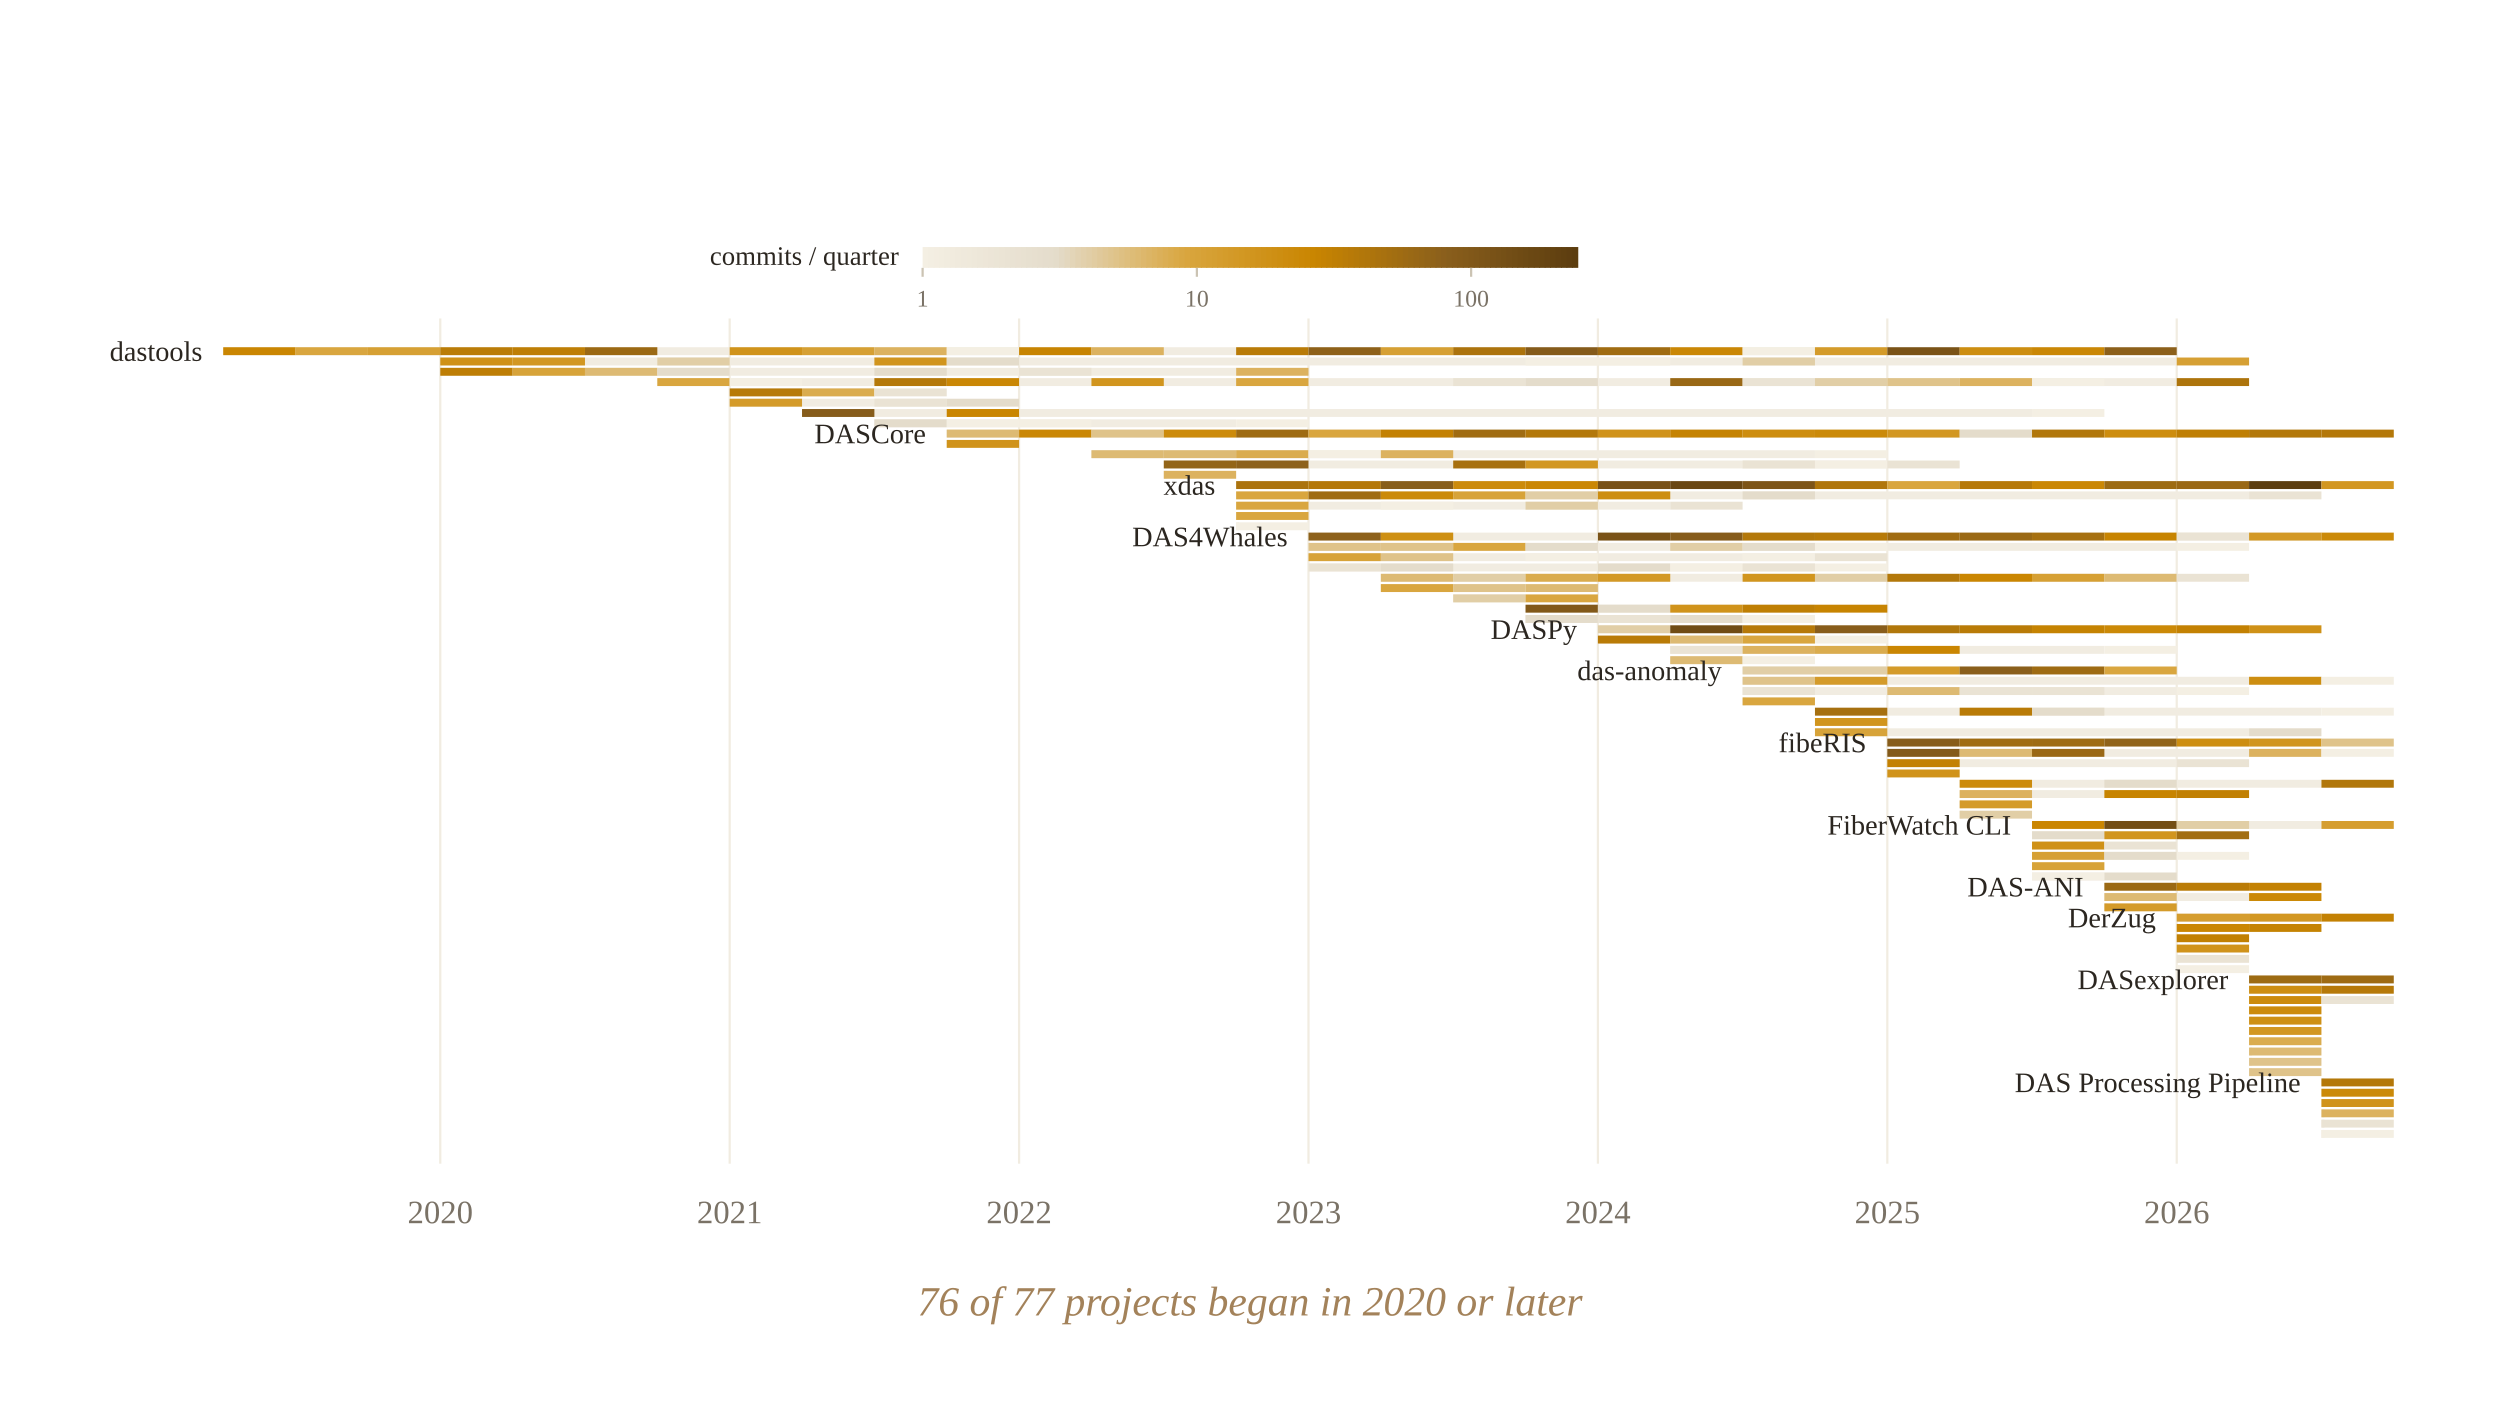
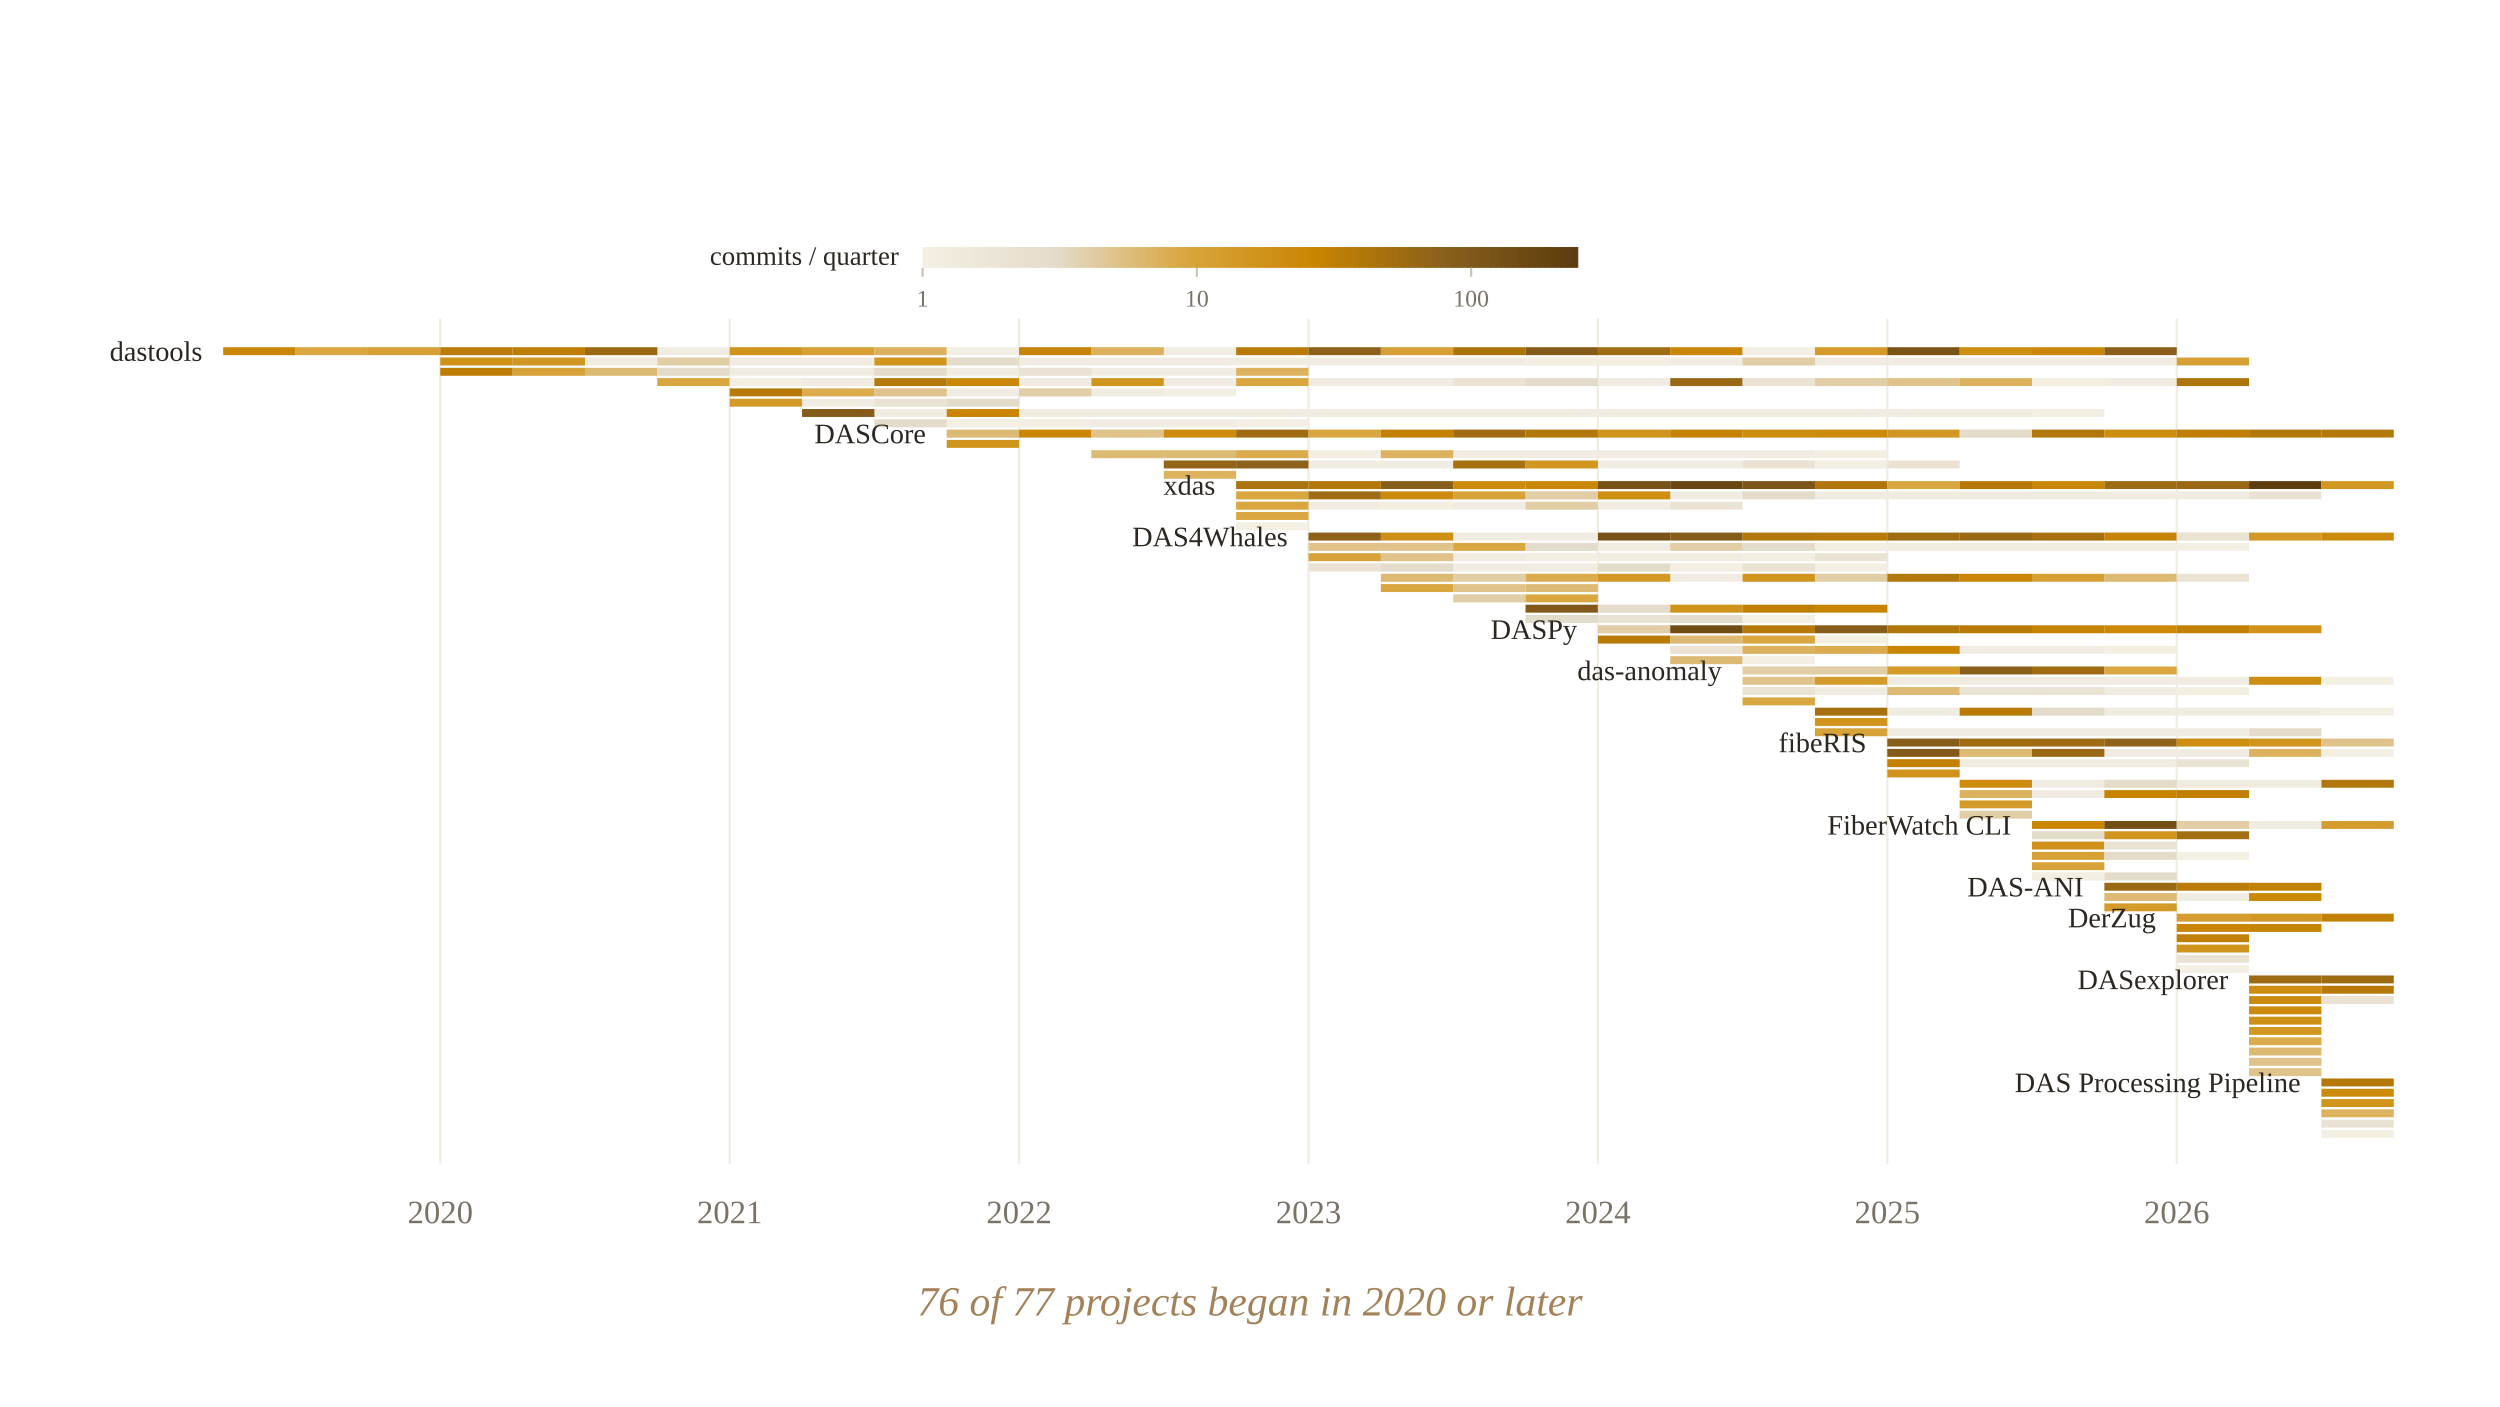
<svg xmlns="http://www.w3.org/2000/svg" version="1.1" width="1680" height="945" viewBox="0 0 1680 945">
  <g font-family="Georgia, 'Times New Roman', serif" text-anchor="middle">
    <rect x="620" y="166" width="4.267" height="14" fill="#f4efe3" />
    <rect x="623.667" y="166" width="4.267" height="14" fill="#f3eee2" />
    <rect x="627.333" y="166" width="4.267" height="14" fill="#f3ede1" />
    <rect x="631" y="166" width="4.267" height="14" fill="#f2ede0" />
    <rect x="634.667" y="166" width="4.267" height="14" fill="#f1ecdf" />
    <rect x="638.333" y="166" width="4.267" height="14" fill="#f1ebde" />
    <rect x="642" y="166" width="4.267" height="14" fill="#f0eadd" />
    <rect x="645.667" y="166" width="4.267" height="14" fill="#efe9dc" />
    <rect x="649.333" y="166" width="4.267" height="14" fill="#efe9db" />
    <rect x="653" y="166" width="4.267" height="14" fill="#eee8da" />
    <rect x="656.667" y="166" width="4.267" height="14" fill="#ede7d9" />
    <rect x="660.333" y="166" width="4.267" height="14" fill="#ede6d8" />
    <rect x="664" y="166" width="4.267" height="14" fill="#ece5d7" />
    <rect x="667.667" y="166" width="4.267" height="14" fill="#ebe5d6" />
    <rect x="671.333" y="166" width="4.267" height="14" fill="#ebe4d5" />
    <rect x="675" y="166" width="4.267" height="14" fill="#eae3d4" />
    <rect x="678.667" y="166" width="4.267" height="14" fill="#e9e2d3" />
    <rect x="682.333" y="166" width="4.267" height="14" fill="#e9e1d2" />
    <rect x="686" y="166" width="4.267" height="14" fill="#e8e1d1" />
    <rect x="689.667" y="166" width="4.267" height="14" fill="#e7e0d0" />
    <rect x="693.333" y="166" width="4.267" height="14" fill="#e7dfcf" />
    <rect x="697" y="166" width="4.267" height="14" fill="#e6dece" />
    <rect x="700.667" y="166" width="4.267" height="14" fill="#e5ddcd" />
    <rect x="704.333" y="166" width="4.267" height="14" fill="#e5ddcc" />
    <rect x="708" y="166" width="4.267" height="14" fill="#e4dcca" />
    <rect x="711.667" y="166" width="4.267" height="14" fill="#e3d9c4" />
    <rect x="715.333" y="166" width="4.267" height="14" fill="#e3d7be" />
    <rect x="719" y="166" width="4.267" height="14" fill="#e3d5b8" />
    <rect x="722.667" y="166" width="4.267" height="14" fill="#e2d2b2" />
    <rect x="726.333" y="166" width="4.267" height="14" fill="#e2d0ac" />
    <rect x="730" y="166" width="4.267" height="14" fill="#e1cea7" />
    <rect x="733.667" y="166" width="4.267" height="14" fill="#e1cca1" />
    <rect x="737.333" y="166" width="4.267" height="14" fill="#e0c99b" />
    <rect x="741" y="166" width="4.267" height="14" fill="#e0c795" />
    <rect x="744.667" y="166" width="4.267" height="14" fill="#dfc58f" />
    <rect x="748.333" y="166" width="4.267" height="14" fill="#dfc389" />
    <rect x="752" y="166" width="4.267" height="14" fill="#dec083" />
    <rect x="755.667" y="166" width="4.267" height="14" fill="#debe7d" />
    <rect x="759.333" y="166" width="4.267" height="14" fill="#ddbc77" />
    <rect x="763" y="166" width="4.267" height="14" fill="#ddba72" />
    <rect x="766.667" y="166" width="4.267" height="14" fill="#ddb76c" />
    <rect x="770.333" y="166" width="4.267" height="14" fill="#dcb566" />
    <rect x="774" y="166" width="4.267" height="14" fill="#dcb360" />
    <rect x="777.667" y="166" width="4.267" height="14" fill="#dbb05a" />
    <rect x="781.333" y="166" width="4.267" height="14" fill="#dbae54" />
    <rect x="785" y="166" width="4.267" height="14" fill="#daac4e" />
    <rect x="788.667" y="166" width="4.267" height="14" fill="#daaa48" />
    <rect x="792.333" y="166" width="4.267" height="14" fill="#d9a743" />
    <rect x="796" y="166" width="4.267" height="14" fill="#d9a53e" />
    <rect x="799.667" y="166" width="4.267" height="14" fill="#d8a43b" />
    <rect x="803.333" y="166" width="4.267" height="14" fill="#d7a339" />
    <rect x="807" y="166" width="4.267" height="14" fill="#d7a136" />
    <rect x="810.667" y="166" width="4.267" height="14" fill="#d6a033" />
    <rect x="814.333" y="166" width="4.267" height="14" fill="#d59f31" />
    <rect x="818" y="166" width="4.267" height="14" fill="#d59d2e" />
    <rect x="821.667" y="166" width="4.267" height="14" fill="#d49c2b" />
    <rect x="825.333" y="166" width="4.267" height="14" fill="#d39a29" />
    <rect x="829" y="166" width="4.267" height="14" fill="#d39926" />
    <rect x="832.667" y="166" width="4.267" height="14" fill="#d29823" />
    <rect x="836.333" y="166" width="4.267" height="14" fill="#d19621" />
    <rect x="840" y="166" width="4.267" height="14" fill="#d1951e" />
    <rect x="843.667" y="166" width="4.267" height="14" fill="#d0931c" />
    <rect x="847.333" y="166" width="4.267" height="14" fill="#cf9219" />
    <rect x="851" y="166" width="4.267" height="14" fill="#cf9116" />
    <rect x="854.667" y="166" width="4.267" height="14" fill="#ce8f14" />
    <rect x="858.333" y="166" width="4.267" height="14" fill="#cd8e11" />
    <rect x="862" y="166" width="4.267" height="14" fill="#cd8c0e" />
    <rect x="865.667" y="166" width="4.267" height="14" fill="#cc8b0c" />
    <rect x="869.333" y="166" width="4.267" height="14" fill="#cb8a09" />
    <rect x="873" y="166" width="4.267" height="14" fill="#cb8806" />
    <rect x="876.667" y="166" width="4.267" height="14" fill="#ca8704" />
    <rect x="880.333" y="166" width="4.267" height="14" fill="#c98601" />
    <rect x="884" y="166" width="4.267" height="14" fill="#c78401" />
    <rect x="887.667" y="166" width="4.267" height="14" fill="#c58202" />
    <rect x="891.333" y="166" width="4.267" height="14" fill="#c28103" />
    <rect x="895" y="166" width="4.267" height="14" fill="#bf7f04" />
    <rect x="898.667" y="166" width="4.267" height="14" fill="#bd7e05" />
    <rect x="902.333" y="166" width="4.267" height="14" fill="#ba7c07" />
    <rect x="906" y="166" width="4.267" height="14" fill="#b87a08" />
    <rect x="909.667" y="166" width="4.267" height="14" fill="#b57909" />
    <rect x="913.333" y="166" width="4.267" height="14" fill="#b2770a" />
    <rect x="917" y="166" width="4.267" height="14" fill="#b0760b" />
    <rect x="920.667" y="166" width="4.267" height="14" fill="#ad740c" />
    <rect x="924.333" y="166" width="4.267" height="14" fill="#aa720e" />
    <rect x="928" y="166" width="4.267" height="14" fill="#a8710f" />
    <rect x="931.667" y="166" width="4.267" height="14" fill="#a56f10" />
    <rect x="935.333" y="166" width="4.267" height="14" fill="#a26e11" />
    <rect x="939" y="166" width="4.267" height="14" fill="#a06c12" />
    <rect x="942.667" y="166" width="4.267" height="14" fill="#9d6a14" />
    <rect x="946.333" y="166" width="4.267" height="14" fill="#9a6915" />
    <rect x="950" y="166" width="4.267" height="14" fill="#986716" />
    <rect x="953.667" y="166" width="4.267" height="14" fill="#956617" />
    <rect x="957.333" y="166" width="4.267" height="14" fill="#926418" />
    <rect x="961" y="166" width="4.267" height="14" fill="#906319" />
    <rect x="964.667" y="166" width="4.267" height="14" fill="#8d611b" />
    <rect x="968.333" y="166" width="4.267" height="14" fill="#8b5f1c" />
    <rect x="972" y="166" width="4.267" height="14" fill="#885e1c" />
    <rect x="975.667" y="166" width="4.267" height="14" fill="#875c1b" />
    <rect x="979.333" y="166" width="4.267" height="14" fill="#855b1a" />
    <rect x="983" y="166" width="4.267" height="14" fill="#835a1a" />
    <rect x="986.667" y="166" width="4.267" height="14" fill="#815819" />
    <rect x="990.333" y="166" width="4.267" height="14" fill="#7f5719" />
    <rect x="994" y="166" width="4.267" height="14" fill="#7d5518" />
    <rect x="997.667" y="166" width="4.267" height="14" fill="#7b5418" />
    <rect x="1001.33" y="166" width="4.267" height="14" fill="#795217" />
    <rect x="1005" y="166" width="4.267" height="14" fill="#775117" />
    <rect x="1008.67" y="166" width="4.267" height="14" fill="#755016" />
    <rect x="1012.33" y="166" width="4.267" height="14" fill="#734e16" />
    <rect x="1016" y="166" width="4.267" height="14" fill="#714d15" />
    <rect x="1019.67" y="166" width="4.267" height="14" fill="#6f4b14" />
    <rect x="1023.33" y="166" width="4.267" height="14" fill="#6d4a14" />
    <rect x="1027" y="166" width="4.267" height="14" fill="#6b4813" />
    <rect x="1030.67" y="166" width="4.267" height="14" fill="#6a4713" />
    <rect x="1034.33" y="166" width="4.267" height="14" fill="#684612" />
    <rect x="1038" y="166" width="4.267" height="14" fill="#664412" />
    <rect x="1041.67" y="166" width="4.267" height="14" fill="#644311" />
    <rect x="1045.33" y="166" width="4.267" height="14" fill="#624111" />
    <rect x="1049" y="166" width="4.267" height="14" fill="#604010" />
    <rect x="1052.67" y="166" width="4.267" height="14" fill="#5e3e10" />
    <rect x="1056.33" y="166" width="4.267" height="14" fill="#5c3d0f" />
    <path d="M 620,180 L 620,186" stroke="#cbc3b3" stroke-width="1.5" fill="none" />
    <text x="620" y="206" font-size="16" fill="#7a7266" text-anchor="middle">1</text>
    <path d="M 804.302,180 L 804.302,186" stroke="#cbc3b3" stroke-width="1.5" fill="none" />
    <text x="804.302" y="206" font-size="16" fill="#7a7266" text-anchor="middle">10</text>
    <path d="M 988.603,180 L 988.603,186" stroke="#cbc3b3" stroke-width="1.5" fill="none" />
    <text x="988.603" y="206" font-size="16" fill="#7a7266" text-anchor="middle">100</text>
    <text x="604" y="178" font-size="18" fill="#2b2620" text-anchor="end">commits / quarter</text>
    <path d="M 295.862,214 L 295.862,782" stroke="#f1ece1" stroke-width="1.5" fill="none" />
    <text x="295.862" y="822" font-size="22" fill="#7a7266" text-anchor="middle">2020</text>
    <path d="M 490.345,214 L 490.345,782" stroke="#f1ece1" stroke-width="1.5" fill="none" />
    <text x="490.345" y="822" font-size="22" fill="#7a7266" text-anchor="middle">2021</text>
    <path d="M 684.828,214 L 684.828,782" stroke="#f1ece1" stroke-width="1.5" fill="none" />
    <text x="684.828" y="822" font-size="22" fill="#7a7266" text-anchor="middle">2022</text>
    <path d="M 879.31,214 L 879.31,782" stroke="#f1ece1" stroke-width="1.5" fill="none" />
    <text x="879.31" y="822" font-size="22" fill="#7a7266" text-anchor="middle">2023</text>
    <path d="M 1073.79,214 L 1073.79,782" stroke="#f1ece1" stroke-width="1.5" fill="none" />
    <text x="1073.79" y="822" font-size="22" fill="#7a7266" text-anchor="middle">2024</text>
    <path d="M 1268.28,214 L 1268.28,782" stroke="#f1ece1" stroke-width="1.5" fill="none" />
    <text x="1268.28" y="822" font-size="22" fill="#7a7266" text-anchor="middle">2025</text>
    <path d="M 1462.76,214 L 1462.76,782" stroke="#f1ece1" stroke-width="1.5" fill="none" />
    <text x="1462.76" y="822" font-size="22" fill="#7a7266" text-anchor="middle">2026</text>
    <rect x="150" y="233.339" width="1264.14" height="5.321" fill="#f1ece1" />
    <rect x="150" y="233.339" width="48.621" height="5.321" fill="#ca8602" />
    <rect x="198.621" y="233.339" width="48.621" height="5.321" fill="#d9a63f" />
    <rect x="247.241" y="233.339" width="48.621" height="5.321" fill="#d6a034" />
    <rect x="295.862" y="233.339" width="48.621" height="5.321" fill="#ba7c07" />
    <rect x="344.483" y="233.339" width="48.621" height="5.321" fill="#be7e05" />
    <rect x="393.103" y="233.339" width="48.621" height="5.321" fill="#9b6914" />
    <rect x="490.345" y="233.339" width="48.621" height="5.321" fill="#d0931b" />
    <rect x="538.966" y="233.339" width="48.621" height="5.321" fill="#d6a034" />
    <rect x="587.586" y="233.339" width="48.621" height="5.321" fill="#dcb25f" />
    <rect x="636.207" y="233.339" width="48.621" height="5.321" fill="#f4efe3" />
    <rect x="684.828" y="233.339" width="48.621" height="5.321" fill="#c78401" />
    <rect x="733.448" y="233.339" width="48.621" height="5.321" fill="#dcb25f" />
    <rect x="830.69" y="233.339" width="48.621" height="5.321" fill="#b97b07" />
    <rect x="879.31" y="233.339" width="48.621" height="5.321" fill="#8e611a" />
    <rect x="927.931" y="233.339" width="48.621" height="5.321" fill="#d6a034" />
    <rect x="976.552" y="233.339" width="48.621" height="5.321" fill="#ac730d" />
    <rect x="1025.17" y="233.339" width="48.621" height="5.321" fill="#855b1b" />
    <rect x="1073.79" y="233.339" width="48.621" height="5.321" fill="#a06c12" />
    <rect x="1122.41" y="233.339" width="48.621" height="5.321" fill="#ca8705" />
    <rect x="1171.03" y="233.339" width="48.621" height="5.321" fill="#f4efe3" />
    <rect x="1219.66" y="233.339" width="48.621" height="5.321" fill="#d49b2a" />
    <rect x="1268.28" y="233.339" width="48.621" height="5.321" fill="#7a5317" />
    <rect x="1316.9" y="233.339" width="48.621" height="5.321" fill="#cd8e11" />
    <rect x="1365.52" y="233.339" width="48.621" height="5.321" fill="#ca8705" />
    <rect x="1414.14" y="233.339" width="48.621" height="5.321" fill="#8c601b" />
    <text x="136" y="242.5" font-size="19" fill="#2b2620" text-anchor="end">dastools</text>
    <rect x="295.862" y="240.261" width="1166.9" height="5.321" fill="#f1ece1" />
    <rect x="295.862" y="240.261" width="48.621" height="5.321" fill="#cf9117" />
    <rect x="344.483" y="240.261" width="48.621" height="5.321" fill="#d29722" />
    <rect x="441.724" y="240.261" width="48.621" height="5.321" fill="#e1cea6" />
    <rect x="587.586" y="240.261" width="48.621" height="5.321" fill="#d1951e" />
    <rect x="636.207" y="240.261" width="48.621" height="5.321" fill="#e4dccb" />
    <rect x="1025.17" y="240.261" width="48.621" height="5.321" fill="#f4efe3" />
    <rect x="1073.79" y="240.261" width="48.621" height="5.321" fill="#f4efe3" />
    <rect x="1171.03" y="240.261" width="48.621" height="5.321" fill="#e1cea6" />
    <rect x="1462.76" y="240.261" width="48.621" height="5.321" fill="#d6a034" />
    <rect x="295.862" y="247.182" width="534.828" height="5.321" fill="#f1ece1" />
    <rect x="295.862" y="247.182" width="48.621" height="5.321" fill="#be7e05" />
    <rect x="344.483" y="247.182" width="48.621" height="5.321" fill="#d7a339" />
    <rect x="393.103" y="247.182" width="48.621" height="5.321" fill="#ddba73" />
    <rect x="441.724" y="247.182" width="48.621" height="5.321" fill="#e4dccb" />
    <rect x="587.586" y="247.182" width="48.621" height="5.321" fill="#e4dccb" />
    <rect x="684.828" y="247.182" width="48.621" height="5.321" fill="#eae3d4" />
    <rect x="830.69" y="247.182" width="48.621" height="5.321" fill="#dcb25f" />
    <rect x="441.724" y="254.103" width="1021.03" height="5.321" fill="#f1ece1" />
    <rect x="441.724" y="254.103" width="48.621" height="5.321" fill="#d9a63f" />
    <rect x="490.345" y="254.103" width="48.621" height="5.321" fill="#f4efe3" />
    <rect x="587.586" y="254.103" width="48.621" height="5.321" fill="#b47809" />
    <rect x="636.207" y="254.103" width="48.621" height="5.321" fill="#ca8705" />
    <rect x="733.448" y="254.103" width="48.621" height="5.321" fill="#d1951e" />
    <rect x="830.69" y="254.103" width="48.621" height="5.321" fill="#d9a63f" />
    <rect x="976.552" y="254.103" width="48.621" height="5.321" fill="#eae3d4" />
    <rect x="1025.17" y="254.103" width="48.621" height="5.321" fill="#e4dccb" />
    <rect x="1122.41" y="254.103" width="48.621" height="5.321" fill="#996816" />
    <rect x="1171.03" y="254.103" width="48.621" height="5.321" fill="#eae3d4" />
    <rect x="1219.66" y="254.103" width="48.621" height="5.321" fill="#e1cea6" />
    <rect x="1268.28" y="254.103" width="48.621" height="5.321" fill="#dfc38a" />
    <rect x="1316.9" y="254.103" width="48.621" height="5.321" fill="#dcb25f" />
    <rect x="1365.52" y="254.103" width="48.621" height="5.321" fill="#f4efe3" />
    <rect x="1462.76" y="254.103" width="48.621" height="5.321" fill="#ad740c" />
-     <rect x="490.345" y="261.024" width="97.241" height="5.321" fill="#f1ece1" />
+     <rect x="490.345" y="261.024" width="291.724" height="5.321" fill="#f1ece1" />
    <rect x="490.345" y="261.024" width="48.621" height="5.321" fill="#b77a08" />
    <rect x="538.966" y="261.024" width="48.621" height="5.321" fill="#daac4e" />
-     <rect x="587.586" y="261.024" width="48.621" height="5.321" fill="#eae3d4" />
+     <rect x="587.586" y="261.024" width="48.621" height="5.321" fill="#dfc38a" />
+     <rect x="684.828" y="261.024" width="48.621" height="5.321" fill="#e1cea6" />
+     <rect x="782.069" y="261.024" width="48.621" height="5.321" fill="#f4efe3" />
    <rect x="490.345" y="267.945" width="145.862" height="5.321" fill="#f1ece1" />
    <rect x="490.345" y="267.945" width="48.621" height="5.321" fill="#d49b2a" />
    <rect x="587.586" y="267.945" width="48.621" height="5.321" fill="#eae3d4" />
    <rect x="636.207" y="267.945" width="48.621" height="5.321" fill="#e4dccb" />
    <rect x="538.966" y="274.866" width="826.552" height="5.321" fill="#f1ece1" />
    <rect x="538.966" y="274.866" width="48.621" height="5.321" fill="#865c1b" />
    <rect x="636.207" y="274.866" width="48.621" height="5.321" fill="#c98500" />
    <rect x="1365.52" y="274.866" width="48.621" height="5.321" fill="#f4efe3" />
    <rect x="587.586" y="281.787" width="243.103" height="5.321" fill="#f1ece1" />
    <rect x="587.586" y="281.787" width="48.621" height="5.321" fill="#e4dccb" />
    <rect x="636.207" y="281.787" width="48.621" height="5.321" fill="#f4efe3" />
    <rect x="684.828" y="281.787" width="48.621" height="5.321" fill="#f4efe3" />
    <rect x="830.69" y="281.787" width="48.621" height="5.321" fill="#f4efe3" />
    <rect x="636.207" y="288.708" width="923.793" height="5.321" fill="#f1ece1" />
    <rect x="636.207" y="288.708" width="48.621" height="5.321" fill="#ddba73" />
    <rect x="684.828" y="288.708" width="48.621" height="5.321" fill="#ca8705" />
    <rect x="733.448" y="288.708" width="48.621" height="5.321" fill="#dfc38a" />
    <rect x="782.069" y="288.708" width="48.621" height="5.321" fill="#cc8b0c" />
    <rect x="830.69" y="288.708" width="48.621" height="5.321" fill="#9e6b13" />
    <rect x="879.31" y="288.708" width="48.621" height="5.321" fill="#d9a63f" />
    <rect x="927.931" y="288.708" width="48.621" height="5.321" fill="#c38103" />
    <rect x="976.552" y="288.708" width="48.621" height="5.321" fill="#a06c12" />
    <rect x="1025.17" y="288.708" width="48.621" height="5.321" fill="#b3780a" />
    <rect x="1073.79" y="288.708" width="48.621" height="5.321" fill="#d0931b" />
    <rect x="1122.41" y="288.708" width="48.621" height="5.321" fill="#c58302" />
    <rect x="1171.03" y="288.708" width="48.621" height="5.321" fill="#cd8d0f" />
    <rect x="1219.66" y="288.708" width="48.621" height="5.321" fill="#cb8a09" />
    <rect x="1268.28" y="288.708" width="48.621" height="5.321" fill="#d29722" />
    <rect x="1316.9" y="288.708" width="48.621" height="5.321" fill="#e4dccb" />
    <rect x="1365.52" y="288.708" width="48.621" height="5.321" fill="#b1770b" />
    <rect x="1414.14" y="288.708" width="48.621" height="5.321" fill="#cd8d0f" />
    <rect x="1462.76" y="288.708" width="48.621" height="5.321" fill="#bf7f04" />
    <rect x="1511.38" y="288.708" width="48.621" height="5.321" fill="#b3780a" />
    <rect x="1560" y="288.708" width="48.621" height="5.321" fill="#b47809" />
    <text x="622.207" y="297.868" font-size="19" fill="#2b2620" text-anchor="end">DASCore</text>
    <rect x="636.207" y="295.629" width="2" height="5.321" fill="#f1ece1" />
    <rect x="636.207" y="295.629" width="48.621" height="5.321" fill="#d0931b" />
    <rect x="733.448" y="302.55" width="486.207" height="5.321" fill="#f1ece1" />
    <rect x="733.448" y="302.55" width="48.621" height="5.321" fill="#ddba73" />
    <rect x="782.069" y="302.55" width="48.621" height="5.321" fill="#ddba73" />
    <rect x="830.69" y="302.55" width="48.621" height="5.321" fill="#daac4e" />
    <rect x="879.31" y="302.55" width="48.621" height="5.321" fill="#f4efe3" />
    <rect x="927.931" y="302.55" width="48.621" height="5.321" fill="#dcb25f" />
    <rect x="1219.66" y="302.55" width="48.621" height="5.321" fill="#f4efe3" />
    <rect x="782.069" y="309.471" width="486.207" height="5.321" fill="#f1ece1" />
    <rect x="782.069" y="309.471" width="48.621" height="5.321" fill="#936518" />
    <rect x="830.69" y="309.471" width="48.621" height="5.321" fill="#8d611b" />
    <rect x="976.552" y="309.471" width="48.621" height="5.321" fill="#a7700f" />
    <rect x="1025.17" y="309.471" width="48.621" height="5.321" fill="#d29722" />
    <rect x="1171.03" y="309.471" width="48.621" height="5.321" fill="#eae3d4" />
    <rect x="1219.66" y="309.471" width="48.621" height="5.321" fill="#f4efe3" />
    <rect x="1268.28" y="309.471" width="48.621" height="5.321" fill="#eae3d4" />
    <rect x="782.069" y="316.392" width="2" height="5.321" fill="#f1ece1" />
    <rect x="782.069" y="316.392" width="48.621" height="5.321" fill="#dcb25f" />
    <rect x="830.69" y="323.313" width="729.31" height="5.321" fill="#f1ece1" />
    <rect x="830.69" y="323.313" width="48.621" height="5.321" fill="#ab730e" />
    <rect x="879.31" y="323.313" width="48.621" height="5.321" fill="#b47809" />
    <rect x="927.931" y="323.313" width="48.621" height="5.321" fill="#885e1b" />
    <rect x="976.552" y="323.313" width="48.621" height="5.321" fill="#cc8b0c" />
    <rect x="1025.17" y="323.313" width="48.621" height="5.321" fill="#ca8705" />
    <rect x="1073.79" y="323.313" width="48.621" height="5.321" fill="#785117" />
    <rect x="1122.41" y="323.313" width="48.621" height="5.321" fill="#6a4713" />
    <rect x="1171.03" y="323.313" width="48.621" height="5.321" fill="#7d5518" />
    <rect x="1219.66" y="323.313" width="48.621" height="5.321" fill="#b0760b" />
    <rect x="1268.28" y="323.313" width="48.621" height="5.321" fill="#d9a63f" />
    <rect x="1316.9" y="323.313" width="48.621" height="5.321" fill="#b67909" />
    <rect x="1365.52" y="323.313" width="48.621" height="5.321" fill="#ca8705" />
    <rect x="1414.14" y="323.313" width="48.621" height="5.321" fill="#9d6b13" />
    <rect x="1462.76" y="323.313" width="48.621" height="5.321" fill="#9a6815" />
    <rect x="1511.38" y="323.313" width="48.621" height="5.321" fill="#5c3d0f" />
    <rect x="1560" y="323.313" width="48.621" height="5.321" fill="#d29722" />
    <text x="816.69" y="332.474" font-size="19" fill="#2b2620" text-anchor="end">xdas</text>
    <rect x="830.69" y="330.234" width="680.69" height="5.321" fill="#f1ece1" />
    <rect x="830.69" y="330.234" width="48.621" height="5.321" fill="#d9a63f" />
    <rect x="879.31" y="330.234" width="48.621" height="5.321" fill="#9f6c13" />
    <rect x="927.931" y="330.234" width="48.621" height="5.321" fill="#cb8a09" />
    <rect x="976.552" y="330.234" width="48.621" height="5.321" fill="#d7a339" />
    <rect x="1025.17" y="330.234" width="48.621" height="5.321" fill="#e1cea6" />
    <rect x="1073.79" y="330.234" width="48.621" height="5.321" fill="#cd8e11" />
    <rect x="1171.03" y="330.234" width="48.621" height="5.321" fill="#e4dccb" />
    <rect x="1511.38" y="330.234" width="48.621" height="5.321" fill="#eae3d4" />
    <rect x="830.69" y="337.155" width="291.724" height="5.321" fill="#f1ece1" />
    <rect x="830.69" y="337.155" width="48.621" height="5.321" fill="#d9a63f" />
    <rect x="927.931" y="337.155" width="48.621" height="5.321" fill="#f4efe3" />
    <rect x="1025.17" y="337.155" width="48.621" height="5.321" fill="#e1cea6" />
    <rect x="1122.41" y="337.155" width="48.621" height="5.321" fill="#eae3d4" />
    <rect x="830.69" y="344.076" width="2" height="5.321" fill="#f1ece1" />
    <rect x="830.69" y="344.076" width="48.621" height="5.321" fill="#d9a63f" />
    <rect x="830.69" y="350.997" width="2" height="5.321" fill="#f1ece1" />
    <rect x="830.69" y="350.997" width="48.621" height="5.321" fill="#f4efe3" />
    <rect x="879.31" y="357.918" width="680.69" height="5.321" fill="#f1ece1" />
    <rect x="879.31" y="357.918" width="48.621" height="5.321" fill="#8d611b" />
    <rect x="927.931" y="357.918" width="48.621" height="5.321" fill="#ce9014" />
    <rect x="1073.79" y="357.918" width="48.621" height="5.321" fill="#795217" />
    <rect x="1122.41" y="357.918" width="48.621" height="5.321" fill="#865c1b" />
    <rect x="1171.03" y="357.918" width="48.621" height="5.321" fill="#b3780a" />
    <rect x="1219.66" y="357.918" width="48.621" height="5.321" fill="#b77a08" />
    <rect x="1268.28" y="357.918" width="48.621" height="5.321" fill="#a06c12" />
    <rect x="1316.9" y="357.918" width="48.621" height="5.321" fill="#9a6915" />
    <rect x="1365.52" y="357.918" width="48.621" height="5.321" fill="#a67010" />
    <rect x="1414.14" y="357.918" width="48.621" height="5.321" fill="#c78401" />
    <rect x="1462.76" y="357.918" width="48.621" height="5.321" fill="#eae3d4" />
    <rect x="1511.38" y="357.918" width="48.621" height="5.321" fill="#d39926" />
    <rect x="1560" y="357.918" width="48.621" height="5.321" fill="#cb8a09" />
    <text x="865.31" y="367.079" font-size="19" fill="#2b2620" text-anchor="end">DAS4Whales</text>
    <rect x="879.31" y="364.839" width="583.448" height="5.321" fill="#f1ece1" />
    <rect x="879.31" y="364.839" width="48.621" height="5.321" fill="#dfc38a" />
    <rect x="927.931" y="364.839" width="48.621" height="5.321" fill="#dfc38a" />
    <rect x="976.552" y="364.839" width="48.621" height="5.321" fill="#d9a63f" />
    <rect x="1025.17" y="364.839" width="48.621" height="5.321" fill="#e4dccb" />
    <rect x="1122.41" y="364.839" width="48.621" height="5.321" fill="#e1cea6" />
    <rect x="1171.03" y="364.839" width="48.621" height="5.321" fill="#e4dccb" />
    <rect x="1219.66" y="364.839" width="48.621" height="5.321" fill="#f4efe3" />
    <rect x="1462.76" y="364.839" width="48.621" height="5.321" fill="#f4efe3" />
    <rect x="879.31" y="371.761" width="340.345" height="5.321" fill="#f1ece1" />
    <rect x="879.31" y="371.761" width="48.621" height="5.321" fill="#d7a339" />
    <rect x="927.931" y="371.761" width="48.621" height="5.321" fill="#dfc38a" />
    <rect x="1025.17" y="371.761" width="48.621" height="5.321" fill="#f4efe3" />
    <rect x="1171.03" y="371.761" width="48.621" height="5.321" fill="#f4efe3" />
    <rect x="1219.66" y="371.761" width="48.621" height="5.321" fill="#eae3d4" />
    <rect x="879.31" y="378.682" width="340.345" height="5.321" fill="#f1ece1" />
    <rect x="879.31" y="378.682" width="48.621" height="5.321" fill="#eae3d4" />
    <rect x="927.931" y="378.682" width="48.621" height="5.321" fill="#e4dccb" />
    <rect x="1073.79" y="378.682" width="48.621" height="5.321" fill="#e4dccb" />
    <rect x="1122.41" y="378.682" width="48.621" height="5.321" fill="#f4efe3" />
    <rect x="1171.03" y="378.682" width="48.621" height="5.321" fill="#eae3d4" />
    <rect x="1219.66" y="378.682" width="48.621" height="5.321" fill="#f4efe3" />
    <rect x="927.931" y="385.603" width="534.828" height="5.321" fill="#f1ece1" />
    <rect x="927.931" y="385.603" width="48.621" height="5.321" fill="#ddba73" />
    <rect x="976.552" y="385.603" width="48.621" height="5.321" fill="#e1cea6" />
    <rect x="1025.17" y="385.603" width="48.621" height="5.321" fill="#daac4e" />
    <rect x="1073.79" y="385.603" width="48.621" height="5.321" fill="#d39926" />
    <rect x="1171.03" y="385.603" width="48.621" height="5.321" fill="#d1951e" />
    <rect x="1219.66" y="385.603" width="48.621" height="5.321" fill="#e1cea6" />
    <rect x="1268.28" y="385.603" width="48.621" height="5.321" fill="#b3780a" />
    <rect x="1316.9" y="385.603" width="48.621" height="5.321" fill="#ca8602" />
    <rect x="1365.52" y="385.603" width="48.621" height="5.321" fill="#d6a034" />
    <rect x="1414.14" y="385.603" width="48.621" height="5.321" fill="#ddba73" />
    <rect x="1462.76" y="385.603" width="48.621" height="5.321" fill="#eae3d4" />
    <rect x="927.931" y="392.524" width="97.241" height="5.321" fill="#f1ece1" />
    <rect x="927.931" y="392.524" width="48.621" height="5.321" fill="#d9a63f" />
    <rect x="976.552" y="392.524" width="48.621" height="5.321" fill="#dfc38a" />
    <rect x="1025.17" y="392.524" width="48.621" height="5.321" fill="#ddba73" />
    <rect x="976.552" y="399.445" width="48.621" height="5.321" fill="#f1ece1" />
    <rect x="976.552" y="399.445" width="48.621" height="5.321" fill="#e1cea6" />
    <rect x="1025.17" y="399.445" width="48.621" height="5.321" fill="#d9a63f" />
    <rect x="1025.17" y="406.366" width="194.483" height="5.321" fill="#f1ece1" />
    <rect x="1025.17" y="406.366" width="48.621" height="5.321" fill="#82591a" />
    <rect x="1073.79" y="406.366" width="48.621" height="5.321" fill="#e4dccb" />
    <rect x="1122.41" y="406.366" width="48.621" height="5.321" fill="#d0931b" />
    <rect x="1171.03" y="406.366" width="48.621" height="5.321" fill="#bf7f04" />
    <rect x="1219.66" y="406.366" width="48.621" height="5.321" fill="#c78401" />
    <rect x="1025.17" y="413.287" width="145.862" height="5.321" fill="#f1ece1" />
    <rect x="1025.17" y="413.287" width="48.621" height="5.321" fill="#e4dccb" />
    <rect x="1073.79" y="413.287" width="48.621" height="5.321" fill="#eae3d4" />
    <rect x="1122.41" y="413.287" width="48.621" height="5.321" fill="#e4dccb" />
    <rect x="1171.03" y="413.287" width="48.621" height="5.321" fill="#f4efe3" />
    <rect x="1073.79" y="420.208" width="437.586" height="5.321" fill="#f1ece1" />
    <rect x="1073.79" y="420.208" width="48.621" height="5.321" fill="#e1cea6" />
    <rect x="1122.41" y="420.208" width="48.621" height="5.321" fill="#704c15" />
    <rect x="1171.03" y="420.208" width="48.621" height="5.321" fill="#b67909" />
    <rect x="1219.66" y="420.208" width="48.621" height="5.321" fill="#885d1b" />
    <rect x="1268.28" y="420.208" width="48.621" height="5.321" fill="#b1770b" />
    <rect x="1316.9" y="420.208" width="48.621" height="5.321" fill="#b97b07" />
    <rect x="1365.52" y="420.208" width="48.621" height="5.321" fill="#c58302" />
    <rect x="1414.14" y="420.208" width="48.621" height="5.321" fill="#cb8907" />
    <rect x="1462.76" y="420.208" width="48.621" height="5.321" fill="#c38103" />
    <rect x="1511.38" y="420.208" width="48.621" height="5.321" fill="#cf9117" />
    <text x="1059.79" y="429.368" font-size="19" fill="#2b2620" text-anchor="end">DASPy</text>
    <rect x="1073.79" y="427.129" width="145.862" height="5.321" fill="#f1ece1" />
    <rect x="1073.79" y="427.129" width="48.621" height="5.321" fill="#b97b07" />
    <rect x="1122.41" y="427.129" width="48.621" height="5.321" fill="#ddba73" />
    <rect x="1171.03" y="427.129" width="48.621" height="5.321" fill="#d9a63f" />
    <rect x="1219.66" y="427.129" width="48.621" height="5.321" fill="#f4efe3" />
    <rect x="1122.41" y="434.05" width="291.724" height="5.321" fill="#f1ece1" />
    <rect x="1122.41" y="434.05" width="48.621" height="5.321" fill="#eae3d4" />
    <rect x="1171.03" y="434.05" width="48.621" height="5.321" fill="#dcb25f" />
    <rect x="1219.66" y="434.05" width="48.621" height="5.321" fill="#daac4e" />
    <rect x="1268.28" y="434.05" width="48.621" height="5.321" fill="#ca8602" />
    <rect x="1414.14" y="434.05" width="48.621" height="5.321" fill="#f4efe3" />
    <rect x="1122.41" y="440.971" width="48.621" height="5.321" fill="#f1ece1" />
    <rect x="1122.41" y="440.971" width="48.621" height="5.321" fill="#ddba73" />
    <rect x="1171.03" y="440.971" width="48.621" height="5.321" fill="#f4efe3" />
    <rect x="1171.03" y="447.892" width="243.103" height="5.321" fill="#f1ece1" />
    <rect x="1171.03" y="447.892" width="48.621" height="5.321" fill="#e1cea6" />
    <rect x="1219.66" y="447.892" width="48.621" height="5.321" fill="#e1cea6" />
    <rect x="1268.28" y="447.892" width="48.621" height="5.321" fill="#d49b2a" />
    <rect x="1316.9" y="447.892" width="48.621" height="5.321" fill="#8a5f1c" />
    <rect x="1365.52" y="447.892" width="48.621" height="5.321" fill="#9e6b13" />
    <rect x="1414.14" y="447.892" width="48.621" height="5.321" fill="#d9a63f" />
    <text x="1157.03" y="457.053" font-size="19" fill="#2b2620" text-anchor="end">das-anomaly</text>
    <rect x="1171.03" y="454.813" width="388.966" height="5.321" fill="#f1ece1" />
    <rect x="1171.03" y="454.813" width="48.621" height="5.321" fill="#dfc38a" />
    <rect x="1219.66" y="454.813" width="48.621" height="5.321" fill="#d49b2a" />
    <rect x="1511.38" y="454.813" width="48.621" height="5.321" fill="#cd8e11" />
    <rect x="1560" y="454.813" width="48.621" height="5.321" fill="#f4efe3" />
    <rect x="1171.03" y="461.734" width="291.724" height="5.321" fill="#f1ece1" />
    <rect x="1171.03" y="461.734" width="48.621" height="5.321" fill="#eae3d4" />
    <rect x="1268.28" y="461.734" width="48.621" height="5.321" fill="#ddba73" />
    <rect x="1316.9" y="461.734" width="48.621" height="5.321" fill="#eae3d4" />
    <rect x="1365.52" y="461.734" width="48.621" height="5.321" fill="#eae3d4" />
    <rect x="1462.76" y="461.734" width="48.621" height="5.321" fill="#f4efe3" />
    <rect x="1171.03" y="468.655" width="2" height="5.321" fill="#f1ece1" />
    <rect x="1171.03" y="468.655" width="48.621" height="5.321" fill="#d9a63f" />
    <rect x="1219.66" y="475.576" width="340.345" height="5.321" fill="#f1ece1" />
    <rect x="1219.66" y="475.576" width="48.621" height="5.321" fill="#a67010" />
    <rect x="1316.9" y="475.576" width="48.621" height="5.321" fill="#b97b07" />
    <rect x="1365.52" y="475.576" width="48.621" height="5.321" fill="#e4dccb" />
    <rect x="1560" y="475.576" width="48.621" height="5.321" fill="#f4efe3" />
    <rect x="1219.66" y="482.497" width="2" height="5.321" fill="#f1ece1" />
    <rect x="1219.66" y="482.497" width="48.621" height="5.321" fill="#d1951e" />
    <rect x="1219.66" y="489.418" width="291.724" height="5.321" fill="#f1ece1" />
    <rect x="1219.66" y="489.418" width="48.621" height="5.321" fill="#d7a339" />
    <rect x="1511.38" y="489.418" width="48.621" height="5.321" fill="#e4dccb" />
    <rect x="1268.28" y="496.339" width="291.724" height="5.321" fill="#f1ece1" />
    <rect x="1268.28" y="496.339" width="48.621" height="5.321" fill="#875d1b" />
    <rect x="1316.9" y="496.339" width="48.621" height="5.321" fill="#a06c12" />
    <rect x="1365.52" y="496.339" width="48.621" height="5.321" fill="#9e6b13" />
    <rect x="1414.14" y="496.339" width="48.621" height="5.321" fill="#906319" />
    <rect x="1462.76" y="496.339" width="48.621" height="5.321" fill="#cd8e11" />
    <rect x="1511.38" y="496.339" width="48.621" height="5.321" fill="#d1951e" />
    <rect x="1560" y="496.339" width="48.621" height="5.321" fill="#dfc38a" />
    <text x="1254.28" y="505.5" font-size="19" fill="#2b2620" text-anchor="end">fibeRIS</text>
    <rect x="1268.28" y="503.261" width="291.724" height="5.321" fill="#f1ece1" />
    <rect x="1268.28" y="503.261" width="48.621" height="5.321" fill="#835a1a" />
    <rect x="1316.9" y="503.261" width="48.621" height="5.321" fill="#ddba73" />
    <rect x="1365.52" y="503.261" width="48.621" height="5.321" fill="#9a6815" />
    <rect x="1511.38" y="503.261" width="48.621" height="5.321" fill="#dcb25f" />
    <rect x="1560" y="503.261" width="48.621" height="5.321" fill="#f4efe3" />
    <rect x="1268.28" y="510.182" width="194.483" height="5.321" fill="#f1ece1" />
    <rect x="1268.28" y="510.182" width="48.621" height="5.321" fill="#c38103" />
    <rect x="1462.76" y="510.182" width="48.621" height="5.321" fill="#eae3d4" />
    <rect x="1268.28" y="517.103" width="2" height="5.321" fill="#f1ece1" />
    <rect x="1268.28" y="517.103" width="48.621" height="5.321" fill="#d0931b" />
    <rect x="1316.9" y="524.024" width="243.103" height="5.321" fill="#f1ece1" />
    <rect x="1316.9" y="524.024" width="48.621" height="5.321" fill="#cc8b0c" />
    <rect x="1414.14" y="524.024" width="48.621" height="5.321" fill="#e4dccb" />
    <rect x="1560" y="524.024" width="48.621" height="5.321" fill="#b1770b" />
    <rect x="1316.9" y="530.945" width="145.862" height="5.321" fill="#f1ece1" />
    <rect x="1316.9" y="530.945" width="48.621" height="5.321" fill="#dcb25f" />
    <rect x="1414.14" y="530.945" width="48.621" height="5.321" fill="#c78401" />
    <rect x="1462.76" y="530.945" width="48.621" height="5.321" fill="#c18003" />
    <rect x="1316.9" y="537.866" width="2" height="5.321" fill="#f1ece1" />
    <rect x="1316.9" y="537.866" width="48.621" height="5.321" fill="#d49b2a" />
    <rect x="1316.9" y="544.787" width="2" height="5.321" fill="#f1ece1" />
    <rect x="1316.9" y="544.787" width="48.621" height="5.321" fill="#e1cea6" />
    <rect x="1365.52" y="551.708" width="194.483" height="5.321" fill="#f1ece1" />
    <rect x="1365.52" y="551.708" width="48.621" height="5.321" fill="#ca8602" />
    <rect x="1414.14" y="551.708" width="48.621" height="5.321" fill="#734e15" />
    <rect x="1462.76" y="551.708" width="48.621" height="5.321" fill="#e1cea6" />
    <rect x="1560" y="551.708" width="48.621" height="5.321" fill="#d59d2f" />
    <text x="1351.52" y="560.868" font-size="19" fill="#2b2620" text-anchor="end">FiberWatch CLI</text>
    <rect x="1365.52" y="558.629" width="97.241" height="5.321" fill="#f1ece1" />
    <rect x="1365.52" y="558.629" width="48.621" height="5.321" fill="#e4dccb" />
    <rect x="1414.14" y="558.629" width="48.621" height="5.321" fill="#d1951e" />
    <rect x="1462.76" y="558.629" width="48.621" height="5.321" fill="#a26e11" />
    <rect x="1365.52" y="565.55" width="48.621" height="5.321" fill="#f1ece1" />
    <rect x="1365.52" y="565.55" width="48.621" height="5.321" fill="#cf9117" />
    <rect x="1414.14" y="565.55" width="48.621" height="5.321" fill="#eae3d4" />
    <rect x="1365.52" y="572.471" width="97.241" height="5.321" fill="#f1ece1" />
    <rect x="1365.52" y="572.471" width="48.621" height="5.321" fill="#d6a034" />
    <rect x="1414.14" y="572.471" width="48.621" height="5.321" fill="#e4dccb" />
    <rect x="1462.76" y="572.471" width="48.621" height="5.321" fill="#f4efe3" />
    <rect x="1365.52" y="579.392" width="2" height="5.321" fill="#f1ece1" />
    <rect x="1365.52" y="579.392" width="48.621" height="5.321" fill="#d7a339" />
    <rect x="1365.52" y="586.313" width="48.621" height="5.321" fill="#f1ece1" />
    <rect x="1365.52" y="586.313" width="48.621" height="5.321" fill="#f4efe3" />
    <rect x="1414.14" y="586.313" width="48.621" height="5.321" fill="#e4dccb" />
    <rect x="1414.14" y="593.234" width="97.241" height="5.321" fill="#f1ece1" />
    <rect x="1414.14" y="593.234" width="48.621" height="5.321" fill="#9b6914" />
    <rect x="1462.76" y="593.234" width="48.621" height="5.321" fill="#ba7c07" />
    <rect x="1511.38" y="593.234" width="48.621" height="5.321" fill="#c38103" />
    <text x="1400.14" y="602.395" font-size="19" fill="#2b2620" text-anchor="end">DAS-ANI</text>
    <rect x="1414.14" y="600.155" width="97.241" height="5.321" fill="#f1ece1" />
    <rect x="1414.14" y="600.155" width="48.621" height="5.321" fill="#ddba73" />
    <rect x="1511.38" y="600.155" width="48.621" height="5.321" fill="#cb8907" />
    <rect x="1414.14" y="607.076" width="2" height="5.321" fill="#f1ece1" />
    <rect x="1414.14" y="607.076" width="48.621" height="5.321" fill="#d49b2a" />
    <rect x="1462.76" y="613.997" width="97.241" height="5.321" fill="#f1ece1" />
    <rect x="1462.76" y="613.997" width="48.621" height="5.321" fill="#d59d2f" />
    <rect x="1511.38" y="613.997" width="48.621" height="5.321" fill="#d29722" />
    <rect x="1560" y="613.997" width="48.621" height="5.321" fill="#c38103" />
    <text x="1448.76" y="623.158" font-size="19" fill="#2b2620" text-anchor="end">DerZug</text>
    <rect x="1462.76" y="620.918" width="48.621" height="5.321" fill="#f1ece1" />
    <rect x="1462.76" y="620.918" width="48.621" height="5.321" fill="#ca8602" />
    <rect x="1511.38" y="620.918" width="48.621" height="5.321" fill="#c58302" />
    <rect x="1462.76" y="627.839" width="2" height="5.321" fill="#f1ece1" />
    <rect x="1462.76" y="627.839" width="48.621" height="5.321" fill="#c18003" />
    <rect x="1462.76" y="634.761" width="2" height="5.321" fill="#f1ece1" />
    <rect x="1462.76" y="634.761" width="48.621" height="5.321" fill="#d0931b" />
    <rect x="1462.76" y="641.682" width="2" height="5.321" fill="#f1ece1" />
    <rect x="1462.76" y="641.682" width="48.621" height="5.321" fill="#eae3d4" />
    <rect x="1462.76" y="648.603" width="2" height="5.321" fill="#f1ece1" />
    <rect x="1462.76" y="648.603" width="48.621" height="5.321" fill="#f4efe3" />
    <rect x="1511.38" y="655.524" width="48.621" height="5.321" fill="#f1ece1" />
    <rect x="1511.38" y="655.524" width="48.621" height="5.321" fill="#9d6b13" />
    <rect x="1560" y="655.524" width="48.621" height="5.321" fill="#9e6b13" />
    <text x="1497.38" y="664.684" font-size="19" fill="#2b2620" text-anchor="end">DASexplorer</text>
    <rect x="1511.38" y="662.445" width="48.621" height="5.321" fill="#f1ece1" />
    <rect x="1511.38" y="662.445" width="48.621" height="5.321" fill="#cd8e11" />
    <rect x="1560" y="662.445" width="48.621" height="5.321" fill="#b67909" />
    <rect x="1511.38" y="669.366" width="48.621" height="5.321" fill="#f1ece1" />
    <rect x="1511.38" y="669.366" width="48.621" height="5.321" fill="#cc8b0c" />
    <rect x="1560" y="669.366" width="48.621" height="5.321" fill="#eae3d4" />
    <rect x="1511.38" y="676.287" width="2" height="5.321" fill="#f1ece1" />
    <rect x="1511.38" y="676.287" width="48.621" height="5.321" fill="#cc8b0c" />
    <rect x="1511.38" y="683.208" width="2" height="5.321" fill="#f1ece1" />
    <rect x="1511.38" y="683.208" width="48.621" height="5.321" fill="#ce9014" />
    <rect x="1511.38" y="690.129" width="2" height="5.321" fill="#f1ece1" />
    <rect x="1511.38" y="690.129" width="48.621" height="5.321" fill="#d29722" />
    <rect x="1511.38" y="697.05" width="2" height="5.321" fill="#f1ece1" />
    <rect x="1511.38" y="697.05" width="48.621" height="5.321" fill="#daac4e" />
    <rect x="1511.38" y="703.971" width="2" height="5.321" fill="#f1ece1" />
    <rect x="1511.38" y="703.971" width="48.621" height="5.321" fill="#ddba73" />
    <rect x="1511.38" y="710.892" width="2" height="5.321" fill="#f1ece1" />
    <rect x="1511.38" y="710.892" width="48.621" height="5.321" fill="#dfc38a" />
    <rect x="1511.38" y="717.813" width="2" height="5.321" fill="#f1ece1" />
    <rect x="1511.38" y="717.813" width="48.621" height="5.321" fill="#dfc38a" />
    <rect x="1560" y="724.734" width="2" height="5.321" fill="#f1ece1" />
    <rect x="1560" y="724.734" width="48.621" height="5.321" fill="#b47809" />
    <text x="1546" y="733.895" font-size="19" fill="#2b2620" text-anchor="end">DAS Processing Pipeline</text>
    <rect x="1560" y="731.655" width="2" height="5.321" fill="#f1ece1" />
    <rect x="1560" y="731.655" width="48.621" height="5.321" fill="#cb8a09" />
    <rect x="1560" y="738.576" width="2" height="5.321" fill="#f1ece1" />
    <rect x="1560" y="738.576" width="48.621" height="5.321" fill="#d0931b" />
    <rect x="1560" y="745.497" width="2" height="5.321" fill="#f1ece1" />
    <rect x="1560" y="745.497" width="48.621" height="5.321" fill="#dcb25f" />
    <rect x="1560" y="752.418" width="2" height="5.321" fill="#f1ece1" />
    <rect x="1560" y="752.418" width="48.621" height="5.321" fill="#eae3d4" />
    <rect x="1560" y="759.339" width="2" height="5.321" fill="#f1ece1" />
    <rect x="1560" y="759.339" width="48.621" height="5.321" fill="#f4efe3" />
    <text x="840" y="884" font-size="28" fill="#a3825a" text-anchor="middle" font-style="italic">76 of 77 projects began in 2020 or later</text>
  </g>
</svg>
